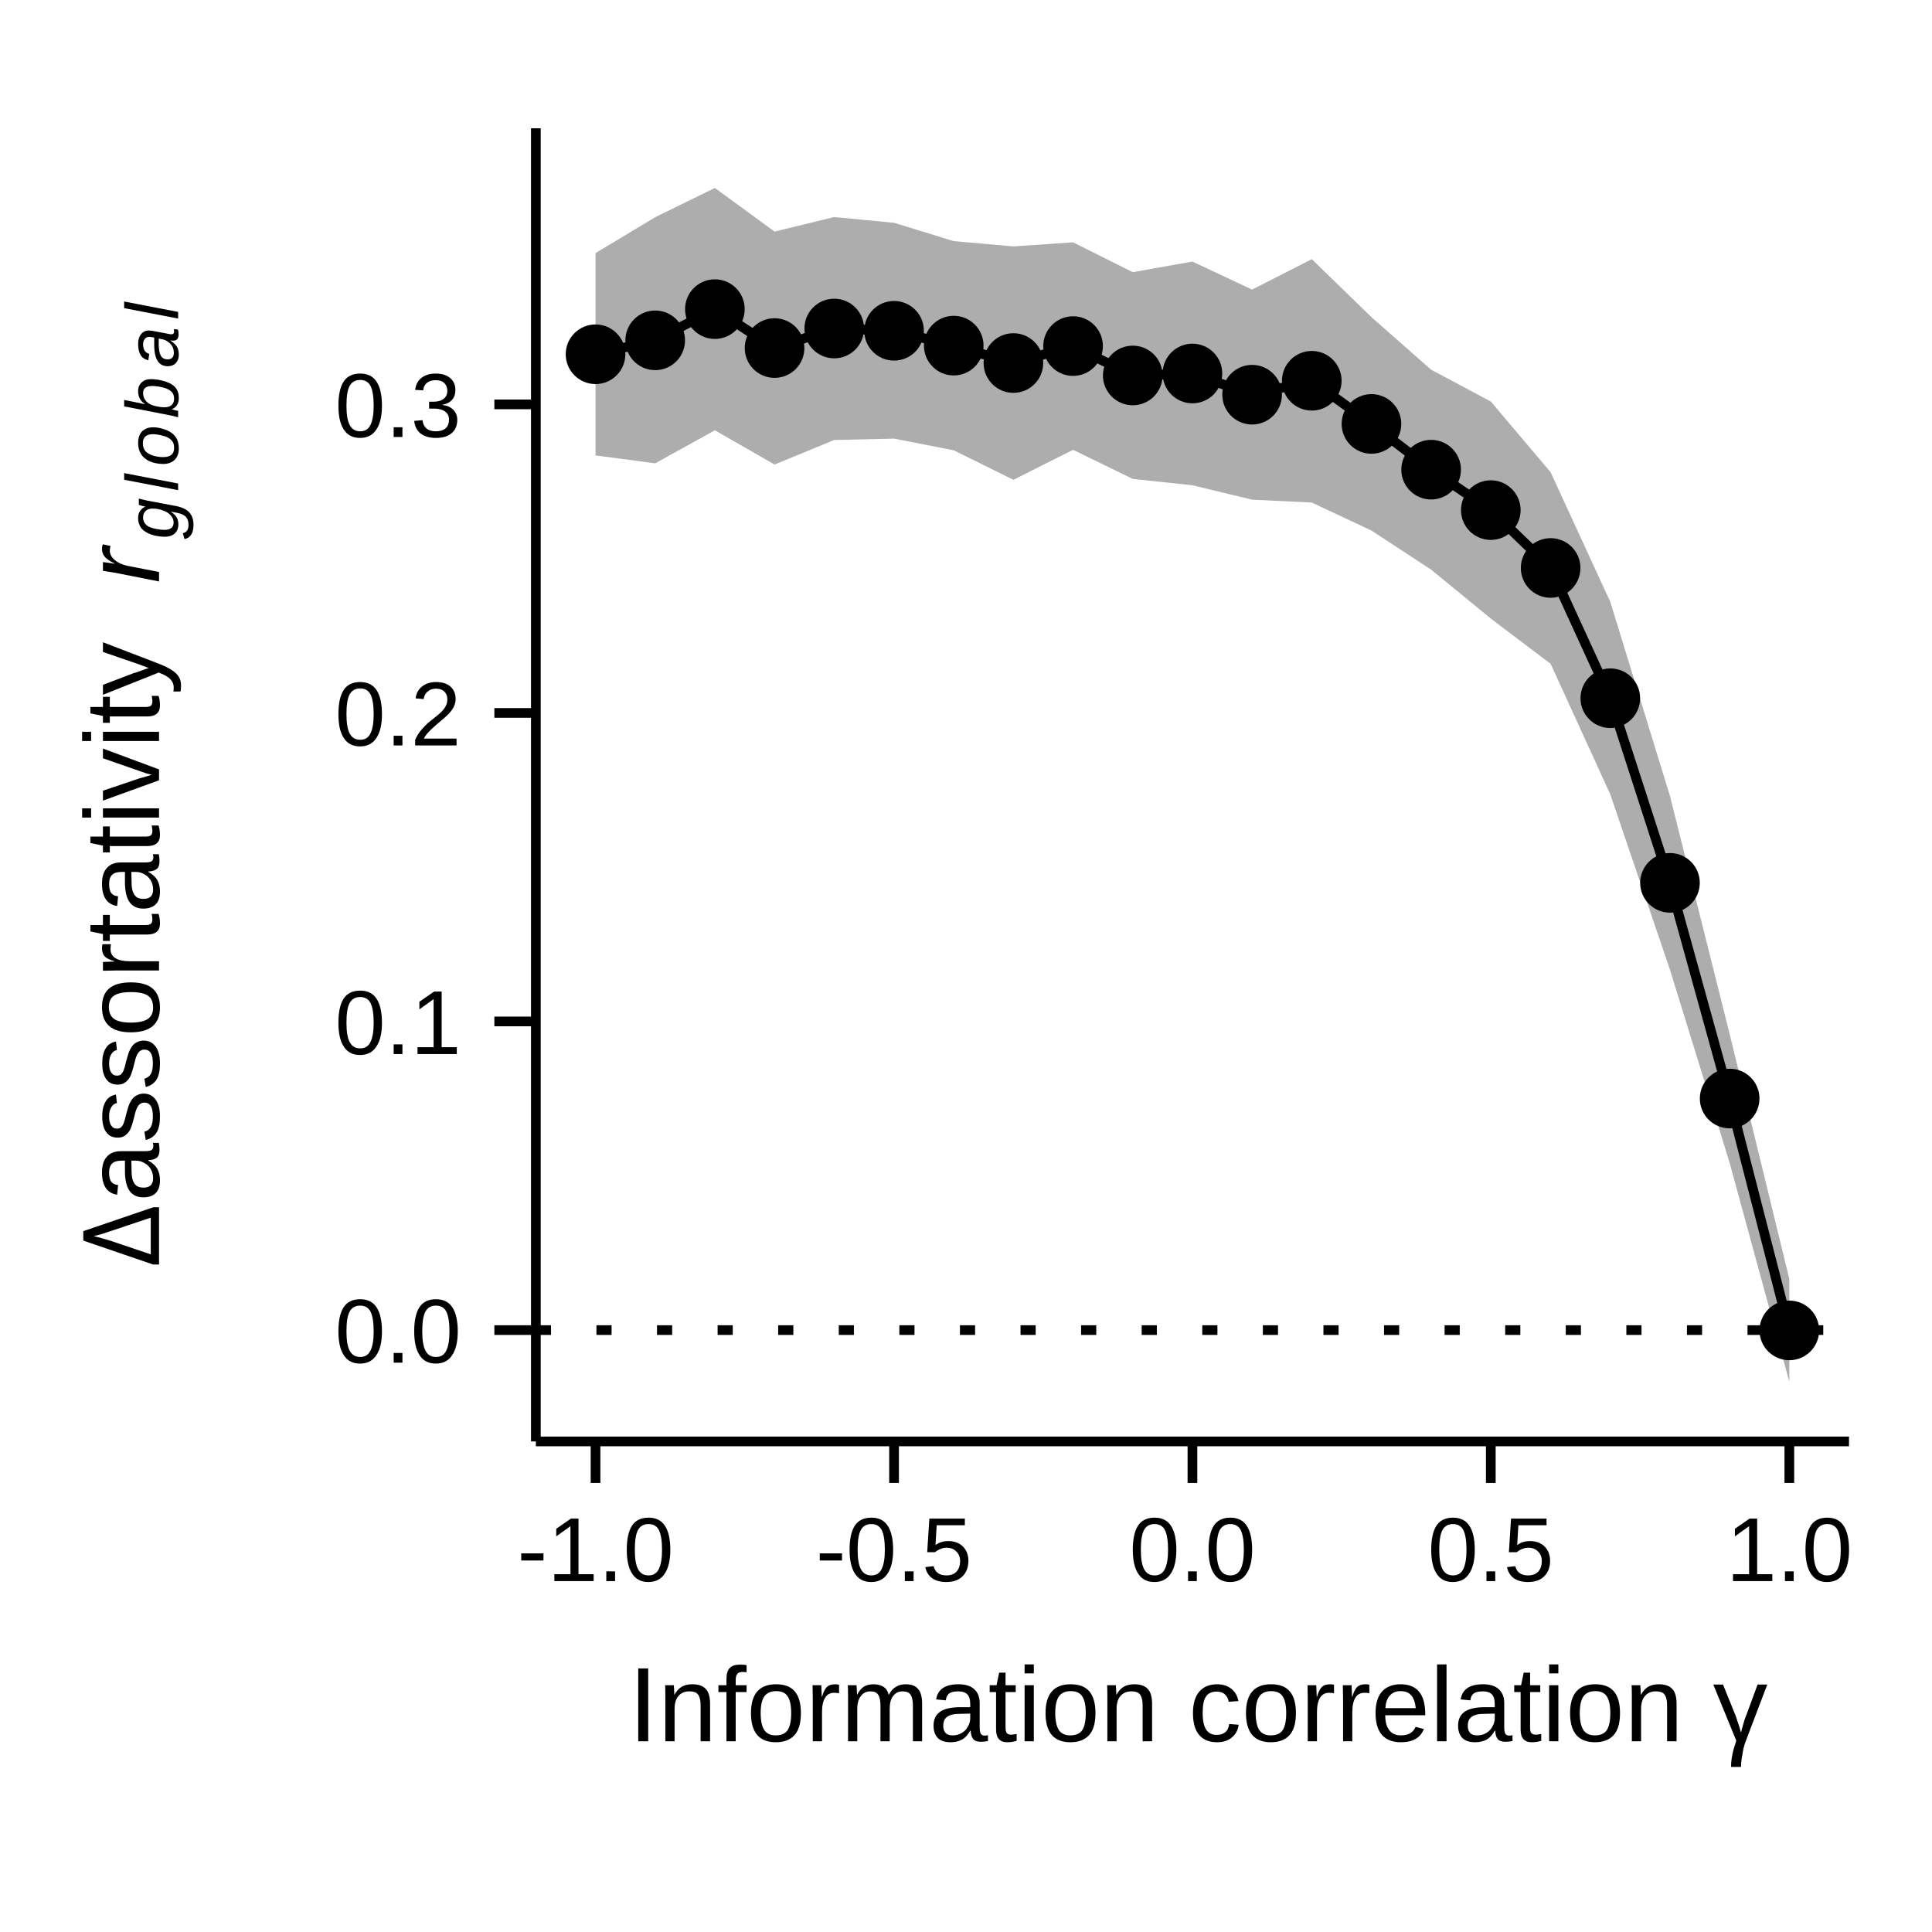
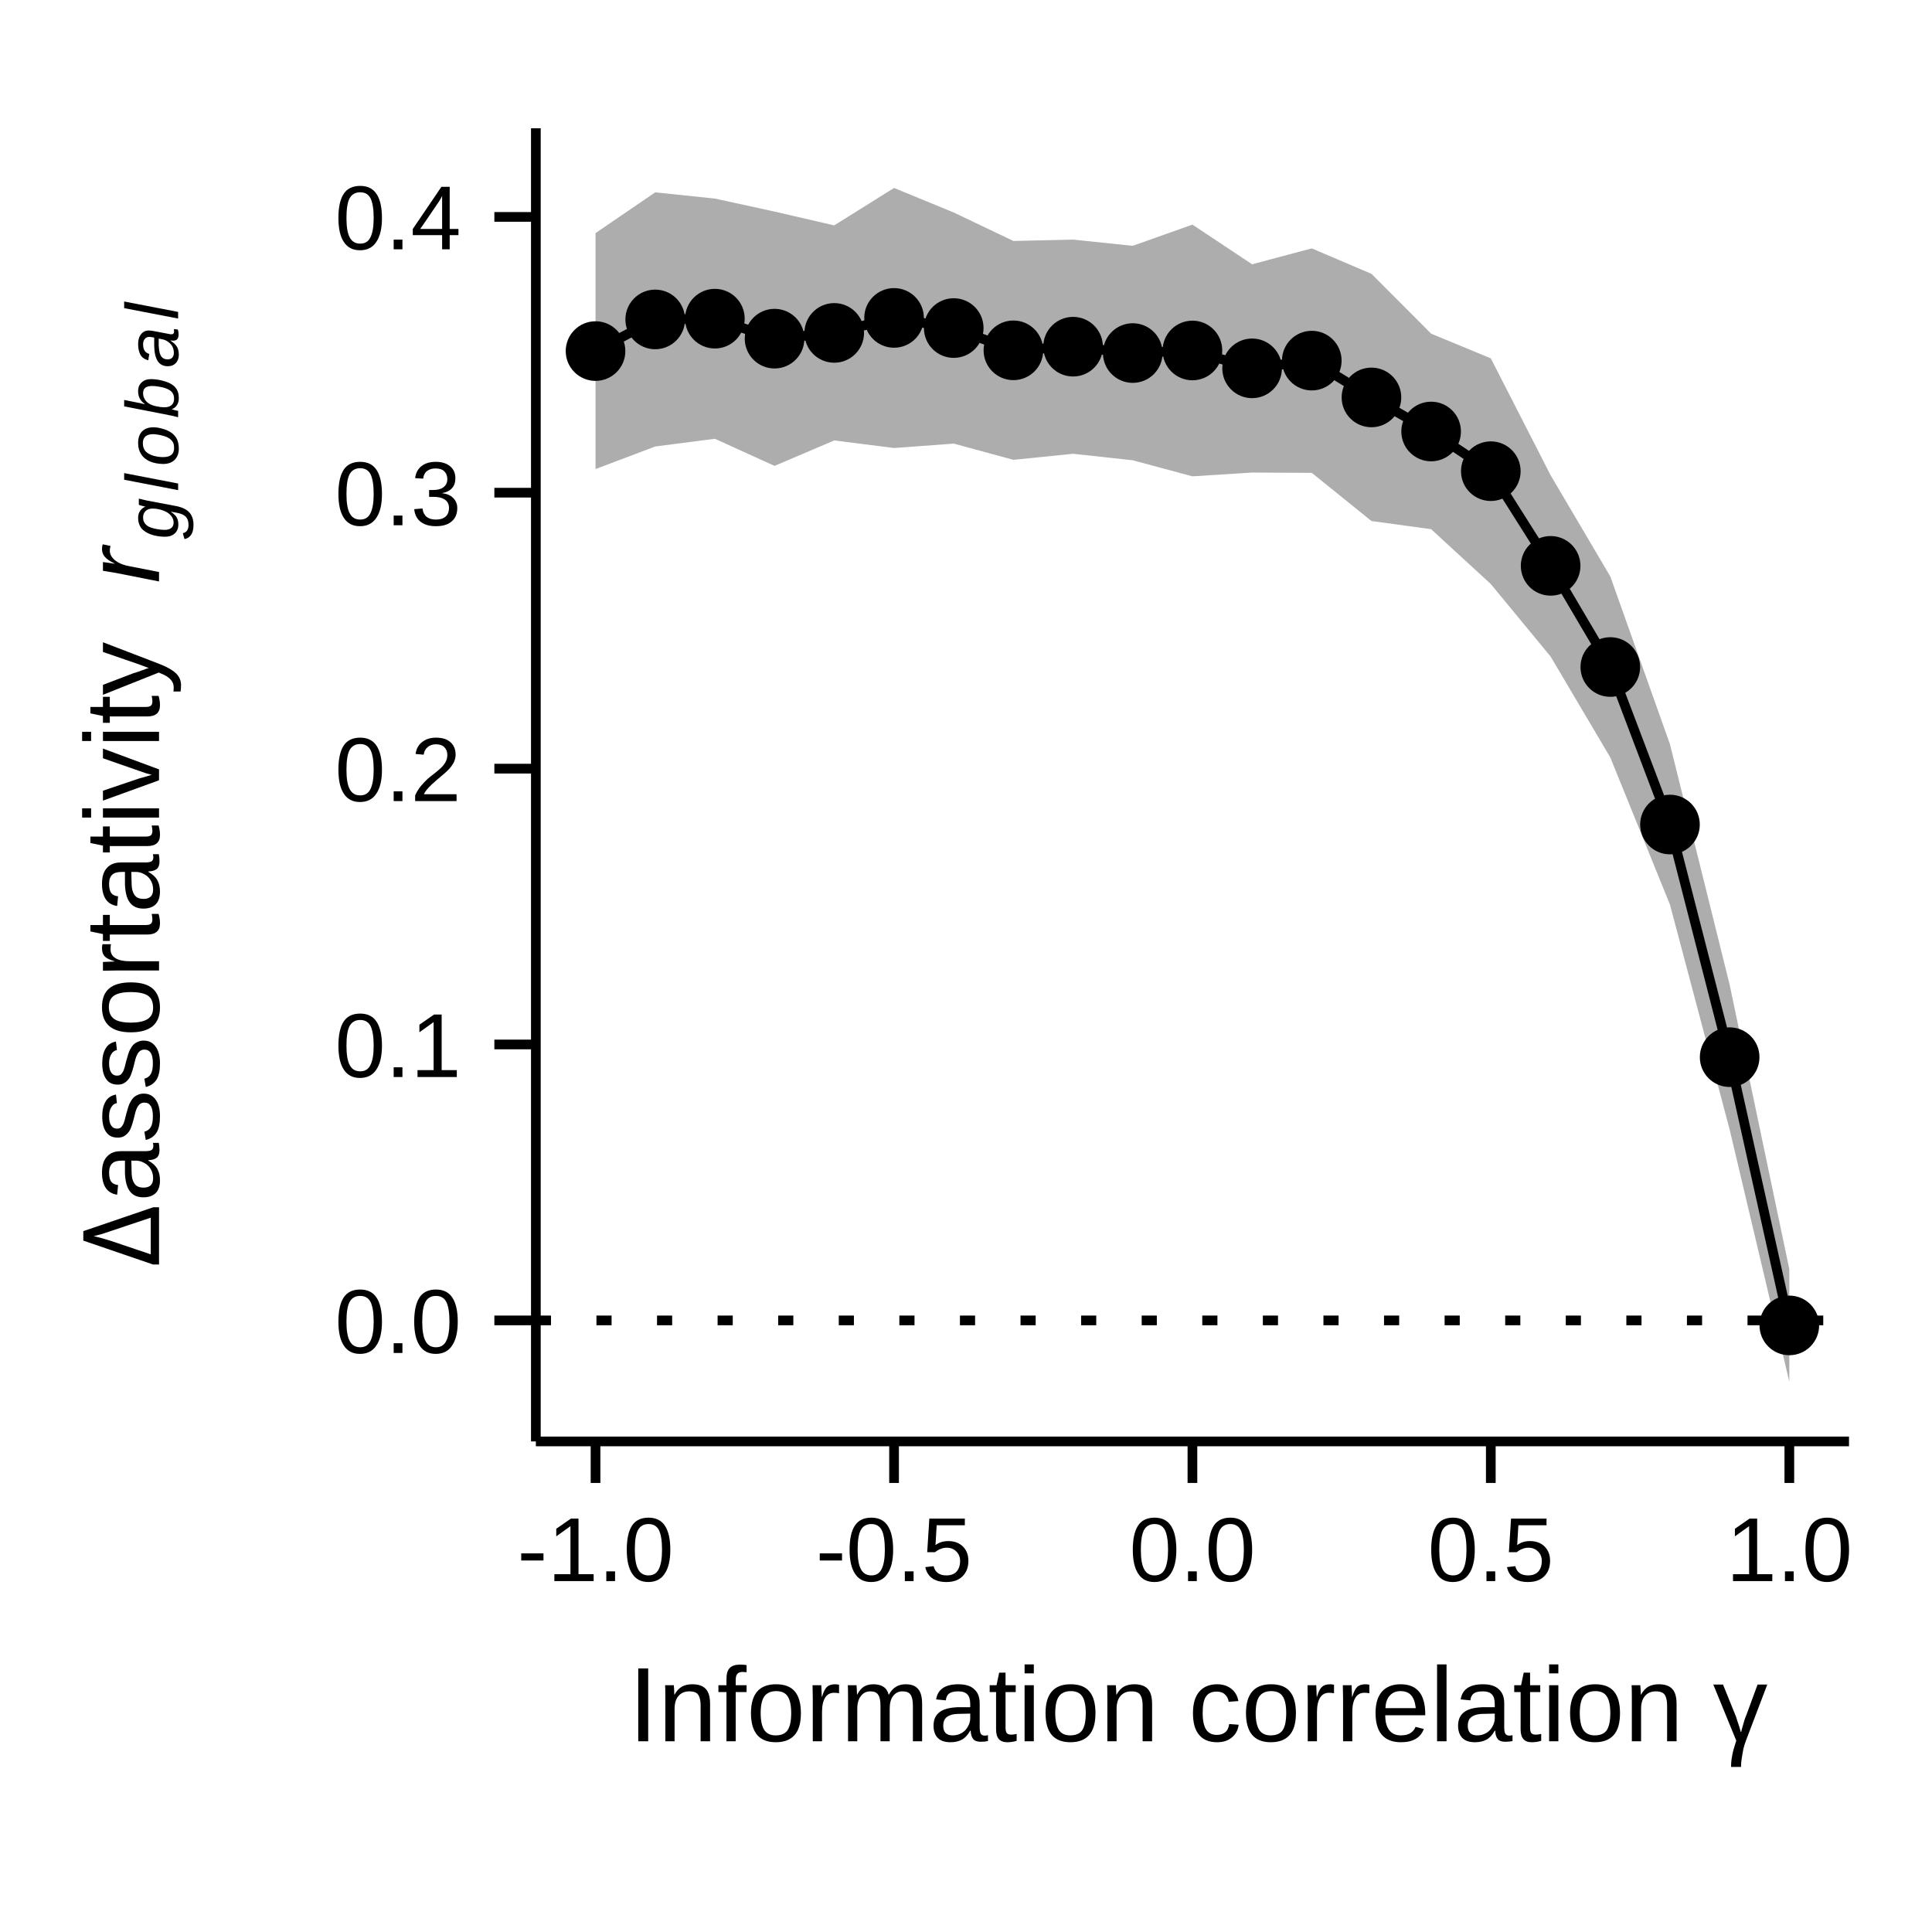
<svg xmlns="http://www.w3.org/2000/svg" viewBox="0 0 127.56 127.56">
  <defs>
    <style type="text/css">
    line, polyline, path, rect, circle {
      fill: none;
      stroke: #000000;
      stroke-linecap: round;
      stroke-linejoin: round;
      stroke-miterlimit: 10.00;
    }
  </style>
  </defs>
  <rect width="100%" height="100%" style="stroke: none; fill: #FFFFFF;" />
  <defs>
    <clipPath id="cpMHwxMjcuNTU5fDEyNC41NzJ8Mi45ODY4Mg==">
      <rect x="0.00" y="2.99" width="127.56" height="121.59" />
    </clipPath>
  </defs>
  <rect x="0.00" y="2.99" width="127.56" height="121.59" style="stroke-width: 1.07; stroke: #FFFFFF; fill: #FFFFFF;" clip-path="url(#cpMHwxMjcuNTU5fDEyNC41NzJ8Mi45ODY4Mg==)" />
  <defs>
    <clipPath id="cpMHwxMjcuNTU5fDEyNy41NTl8MA==">
      <rect x="0.00" y="0.00" width="127.56" height="127.56" />
    </clipPath>
  </defs>
  <defs>
    <clipPath id="cpMzUuMzc5N3wxMjIuMDh8OTUuMTY2Mnw4LjQ2NjI3">
      <rect x="35.38" y="8.47" width="86.70" height="86.70" />
    </clipPath>
  </defs>
  <rect x="35.38" y="8.47" width="86.70" height="86.70" style="stroke-width: 1.07; stroke: none; fill: #FFFFFF;" clip-path="url(#cpMzUuMzc5N3wxMjIuMDh8OTUuMTY2Mnw4LjQ2NjI3)" />
-   <line x1="35.38" y1="87.82" x2="122.08" y2="87.82" style="stroke-width: 0.64; stroke-dasharray: 1.00,3.00; stroke-linecap: butt;" clip-path="url(#cpMzUuMzc5N3wxMjIuMDh8OTUuMTY2Mnw4LjQ2NjI3)" />
-   <polyline points="39.32,16.71 43.26,14.34 47.20,12.41 51.14,15.29 55.08,14.33 59.03,14.71 62.97,15.92 66.91,16.27 70.85,16.00 74.79,17.97 78.73,17.27 82.67,19.12 86.61,17.11 90.55,20.94 94.49,24.41 98.43,26.51 102.38,31.18 106.32,39.74 110.26,52.56 114.20,68.27 118.14,84.45 118.14,91.23 114.20,76.78 110.26,64.03 106.32,52.45 102.38,43.83 98.43,40.84 94.49,37.61 90.55,35.03 86.61,33.18 82.67,32.99 78.73,32.04 74.79,31.62 70.85,29.70 66.91,31.68 62.97,29.73 59.03,28.96 55.08,29.05 51.14,30.67 47.20,28.41 43.26,30.59 39.32,30.07 " style="stroke-width: 1.07; stroke: none; fill: #333333; fill-opacity: 0.40;" clip-path="url(#cpMzUuMzc5N3wxMjIuMDh8OTUuMTY2Mnw4LjQ2NjI3)" />
-   <polyline points="39.32,23.39 43.26,22.47 47.20,20.41 51.14,22.98 55.08,21.69 59.03,21.84 62.97,22.82 66.91,23.97 70.85,22.85 74.79,24.79 78.73,24.66 82.67,26.06 86.61,25.14 90.55,27.99 94.49,31.01 98.43,33.68 102.38,37.50 106.32,46.10 110.26,58.29 114.20,72.53 118.14,87.84 " style="stroke-width: 0.64; stroke-linecap: butt;" clip-path="url(#cpMzUuMzc5N3wxMjIuMDh8OTUuMTY2Mnw4LjQ2NjI3)" />
-   <circle cx="39.32" cy="23.39" r="1.21pt" style="stroke-width: 0.71; fill: #000000;" clip-path="url(#cpMzUuMzc5N3wxMjIuMDh8OTUuMTY2Mnw4LjQ2NjI3)" />
-   <circle cx="43.26" cy="22.47" r="1.21pt" style="stroke-width: 0.71; fill: #000000;" clip-path="url(#cpMzUuMzc5N3wxMjIuMDh8OTUuMTY2Mnw4LjQ2NjI3)" />
-   <circle cx="47.20" cy="20.41" r="1.21pt" style="stroke-width: 0.71; fill: #000000;" clip-path="url(#cpMzUuMzc5N3wxMjIuMDh8OTUuMTY2Mnw4LjQ2NjI3)" />
-   <circle cx="51.14" cy="22.98" r="1.21pt" style="stroke-width: 0.71; fill: #000000;" clip-path="url(#cpMzUuMzc5N3wxMjIuMDh8OTUuMTY2Mnw4LjQ2NjI3)" />
-   <circle cx="55.08" cy="21.69" r="1.21pt" style="stroke-width: 0.71; fill: #000000;" clip-path="url(#cpMzUuMzc5N3wxMjIuMDh8OTUuMTY2Mnw4LjQ2NjI3)" />
-   <circle cx="59.03" cy="21.84" r="1.21pt" style="stroke-width: 0.71; fill: #000000;" clip-path="url(#cpMzUuMzc5N3wxMjIuMDh8OTUuMTY2Mnw4LjQ2NjI3)" />
-   <circle cx="62.97" cy="22.82" r="1.21pt" style="stroke-width: 0.71; fill: #000000;" clip-path="url(#cpMzUuMzc5N3wxMjIuMDh8OTUuMTY2Mnw4LjQ2NjI3)" />
-   <circle cx="66.91" cy="23.97" r="1.21pt" style="stroke-width: 0.71; fill: #000000;" clip-path="url(#cpMzUuMzc5N3wxMjIuMDh8OTUuMTY2Mnw4LjQ2NjI3)" />
-   <circle cx="70.85" cy="22.85" r="1.21pt" style="stroke-width: 0.71; fill: #000000;" clip-path="url(#cpMzUuMzc5N3wxMjIuMDh8OTUuMTY2Mnw4LjQ2NjI3)" />
-   <circle cx="74.79" cy="24.79" r="1.21pt" style="stroke-width: 0.71; fill: #000000;" clip-path="url(#cpMzUuMzc5N3wxMjIuMDh8OTUuMTY2Mnw4LjQ2NjI3)" />
-   <circle cx="78.73" cy="24.66" r="1.21pt" style="stroke-width: 0.71; fill: #000000;" clip-path="url(#cpMzUuMzc5N3wxMjIuMDh8OTUuMTY2Mnw4LjQ2NjI3)" />
-   <circle cx="82.67" cy="26.06" r="1.21pt" style="stroke-width: 0.71; fill: #000000;" clip-path="url(#cpMzUuMzc5N3wxMjIuMDh8OTUuMTY2Mnw4LjQ2NjI3)" />
-   <circle cx="86.61" cy="25.14" r="1.21pt" style="stroke-width: 0.71; fill: #000000;" clip-path="url(#cpMzUuMzc5N3wxMjIuMDh8OTUuMTY2Mnw4LjQ2NjI3)" />
-   <circle cx="90.55" cy="27.99" r="1.21pt" style="stroke-width: 0.71; fill: #000000;" clip-path="url(#cpMzUuMzc5N3wxMjIuMDh8OTUuMTY2Mnw4LjQ2NjI3)" />
-   <circle cx="94.49" cy="31.01" r="1.21pt" style="stroke-width: 0.71; fill: #000000;" clip-path="url(#cpMzUuMzc5N3wxMjIuMDh8OTUuMTY2Mnw4LjQ2NjI3)" />
-   <circle cx="98.43" cy="33.68" r="1.21pt" style="stroke-width: 0.71; fill: #000000;" clip-path="url(#cpMzUuMzc5N3wxMjIuMDh8OTUuMTY2Mnw4LjQ2NjI3)" />
-   <circle cx="102.38" cy="37.50" r="1.21pt" style="stroke-width: 0.71; fill: #000000;" clip-path="url(#cpMzUuMzc5N3wxMjIuMDh8OTUuMTY2Mnw4LjQ2NjI3)" />
-   <circle cx="106.32" cy="46.10" r="1.21pt" style="stroke-width: 0.71; fill: #000000;" clip-path="url(#cpMzUuMzc5N3wxMjIuMDh8OTUuMTY2Mnw4LjQ2NjI3)" />
-   <circle cx="110.26" cy="58.29" r="1.21pt" style="stroke-width: 0.71; fill: #000000;" clip-path="url(#cpMzUuMzc5N3wxMjIuMDh8OTUuMTY2Mnw4LjQ2NjI3)" />
-   <circle cx="114.20" cy="72.53" r="1.21pt" style="stroke-width: 0.71; fill: #000000;" clip-path="url(#cpMzUuMzc5N3wxMjIuMDh8OTUuMTY2Mnw4LjQ2NjI3)" />
-   <circle cx="118.14" cy="87.84" r="1.21pt" style="stroke-width: 0.71; fill: #000000;" clip-path="url(#cpMzUuMzc5N3wxMjIuMDh8OTUuMTY2Mnw4LjQ2NjI3)" />
+   <line x1="35.38" y1="87.18" x2="122.08" y2="87.18" style="stroke-width: 0.64; stroke-dasharray: 1.00,3.00; stroke-linecap: butt;" clip-path="url(#cpMzUuMzc5N3wxMjIuMDh8OTUuMTY2Mnw4LjQ2NjI3)" />
+   <polyline points="39.32,15.39 43.26,12.70 47.20,13.11 51.14,13.97 55.08,14.88 59.03,12.41 62.97,14.03 66.91,15.91 70.85,15.82 74.79,16.23 78.73,14.83 82.67,17.45 86.61,16.40 90.55,18.08 94.49,22.03 98.43,23.66 102.38,31.38 106.32,38.06 110.26,49.14 114.20,65.02 118.14,83.80 118.14,91.23 114.20,74.58 110.26,59.73 106.32,50.01 102.38,43.35 98.43,38.56 94.49,34.94 90.55,34.40 86.61,31.22 82.67,31.20 78.73,31.45 74.79,30.39 70.85,29.96 66.91,30.36 62.97,29.29 59.03,29.58 55.08,29.08 51.14,30.76 47.20,28.97 43.26,29.48 39.32,30.97 " style="stroke-width: 1.07; stroke: none; fill: #333333; fill-opacity: 0.40;" clip-path="url(#cpMzUuMzc5N3wxMjIuMDh8OTUuMTY2Mnw4LjQ2NjI3)" />
+   <polyline points="39.32,23.18 43.26,21.09 47.20,21.04 51.14,22.36 55.08,21.98 59.03,20.99 62.97,21.66 66.91,23.13 70.85,22.89 74.79,23.31 78.73,23.14 82.67,24.32 86.61,23.81 90.55,26.24 94.49,28.49 98.43,31.11 102.38,37.36 106.32,44.04 110.26,54.44 114.20,69.80 118.14,87.51 " style="stroke-width: 0.64; stroke-linecap: butt;" clip-path="url(#cpMzUuMzc5N3wxMjIuMDh8OTUuMTY2Mnw4LjQ2NjI3)" />
+   <circle cx="39.32" cy="23.18" r="1.21pt" style="stroke-width: 0.71; fill: #000000;" clip-path="url(#cpMzUuMzc5N3wxMjIuMDh8OTUuMTY2Mnw4LjQ2NjI3)" />
+   <circle cx="43.26" cy="21.09" r="1.21pt" style="stroke-width: 0.71; fill: #000000;" clip-path="url(#cpMzUuMzc5N3wxMjIuMDh8OTUuMTY2Mnw4LjQ2NjI3)" />
+   <circle cx="47.20" cy="21.04" r="1.21pt" style="stroke-width: 0.71; fill: #000000;" clip-path="url(#cpMzUuMzc5N3wxMjIuMDh8OTUuMTY2Mnw4LjQ2NjI3)" />
+   <circle cx="51.14" cy="22.36" r="1.21pt" style="stroke-width: 0.71; fill: #000000;" clip-path="url(#cpMzUuMzc5N3wxMjIuMDh8OTUuMTY2Mnw4LjQ2NjI3)" />
+   <circle cx="55.08" cy="21.98" r="1.21pt" style="stroke-width: 0.71; fill: #000000;" clip-path="url(#cpMzUuMzc5N3wxMjIuMDh8OTUuMTY2Mnw4LjQ2NjI3)" />
+   <circle cx="59.03" cy="20.99" r="1.21pt" style="stroke-width: 0.71; fill: #000000;" clip-path="url(#cpMzUuMzc5N3wxMjIuMDh8OTUuMTY2Mnw4LjQ2NjI3)" />
+   <circle cx="62.97" cy="21.66" r="1.21pt" style="stroke-width: 0.71; fill: #000000;" clip-path="url(#cpMzUuMzc5N3wxMjIuMDh8OTUuMTY2Mnw4LjQ2NjI3)" />
+   <circle cx="66.91" cy="23.13" r="1.21pt" style="stroke-width: 0.71; fill: #000000;" clip-path="url(#cpMzUuMzc5N3wxMjIuMDh8OTUuMTY2Mnw4LjQ2NjI3)" />
+   <circle cx="70.85" cy="22.89" r="1.21pt" style="stroke-width: 0.71; fill: #000000;" clip-path="url(#cpMzUuMzc5N3wxMjIuMDh8OTUuMTY2Mnw4LjQ2NjI3)" />
+   <circle cx="74.79" cy="23.31" r="1.21pt" style="stroke-width: 0.71; fill: #000000;" clip-path="url(#cpMzUuMzc5N3wxMjIuMDh8OTUuMTY2Mnw4LjQ2NjI3)" />
+   <circle cx="78.73" cy="23.14" r="1.21pt" style="stroke-width: 0.71; fill: #000000;" clip-path="url(#cpMzUuMzc5N3wxMjIuMDh8OTUuMTY2Mnw4LjQ2NjI3)" />
+   <circle cx="82.67" cy="24.32" r="1.21pt" style="stroke-width: 0.71; fill: #000000;" clip-path="url(#cpMzUuMzc5N3wxMjIuMDh8OTUuMTY2Mnw4LjQ2NjI3)" />
+   <circle cx="86.61" cy="23.81" r="1.21pt" style="stroke-width: 0.71; fill: #000000;" clip-path="url(#cpMzUuMzc5N3wxMjIuMDh8OTUuMTY2Mnw4LjQ2NjI3)" />
+   <circle cx="90.55" cy="26.24" r="1.21pt" style="stroke-width: 0.71; fill: #000000;" clip-path="url(#cpMzUuMzc5N3wxMjIuMDh8OTUuMTY2Mnw4LjQ2NjI3)" />
+   <circle cx="94.49" cy="28.49" r="1.21pt" style="stroke-width: 0.71; fill: #000000;" clip-path="url(#cpMzUuMzc5N3wxMjIuMDh8OTUuMTY2Mnw4LjQ2NjI3)" />
+   <circle cx="98.43" cy="31.11" r="1.21pt" style="stroke-width: 0.71; fill: #000000;" clip-path="url(#cpMzUuMzc5N3wxMjIuMDh8OTUuMTY2Mnw4LjQ2NjI3)" />
+   <circle cx="102.38" cy="37.36" r="1.21pt" style="stroke-width: 0.71; fill: #000000;" clip-path="url(#cpMzUuMzc5N3wxMjIuMDh8OTUuMTY2Mnw4LjQ2NjI3)" />
+   <circle cx="106.32" cy="44.04" r="1.21pt" style="stroke-width: 0.71; fill: #000000;" clip-path="url(#cpMzUuMzc5N3wxMjIuMDh8OTUuMTY2Mnw4LjQ2NjI3)" />
+   <circle cx="110.26" cy="54.44" r="1.21pt" style="stroke-width: 0.71; fill: #000000;" clip-path="url(#cpMzUuMzc5N3wxMjIuMDh8OTUuMTY2Mnw4LjQ2NjI3)" />
+   <circle cx="114.20" cy="69.80" r="1.21pt" style="stroke-width: 0.71; fill: #000000;" clip-path="url(#cpMzUuMzc5N3wxMjIuMDh8OTUuMTY2Mnw4LjQ2NjI3)" />
+   <circle cx="118.14" cy="87.51" r="1.21pt" style="stroke-width: 0.71; fill: #000000;" clip-path="url(#cpMzUuMzc5N3wxMjIuMDh8OTUuMTY2Mnw4LjQ2NjI3)" />
  <defs>
    <clipPath id="cpMHwxMjcuNTU5fDEyNy41NTl8MA==">
      <rect x="0.00" y="0.00" width="127.56" height="127.56" />
    </clipPath>
  </defs>
  <polyline points="35.38,95.17 35.38,8.47 " style="stroke-width: 0.64; stroke-linecap: butt;" clip-path="url(#cpMHwxMjcuNTU5fDEyNy41NTl8MA==)" />
  <g clip-path="url(#cpMHwxMjcuNTU5fDEyNy41NTl8MA==)">
-     <text x="22.11" y="89.97" style="font-size: 6.00px; font-family: Arial;" textLength="8.34px" lengthAdjust="spacingAndGlyphs">0.0</text>
+     <text x="22.11" y="89.33" style="font-size: 6.00px; font-family: Arial;" textLength="8.34px" lengthAdjust="spacingAndGlyphs">0.0</text>
  </g>
  <g clip-path="url(#cpMHwxMjcuNTU5fDEyNy41NTl8MA==)">
-     <text x="22.11" y="69.59" style="font-size: 6.00px; font-family: Arial;" textLength="8.34px" lengthAdjust="spacingAndGlyphs">0.1</text>
+     <text x="22.11" y="71.11" style="font-size: 6.00px; font-family: Arial;" textLength="8.34px" lengthAdjust="spacingAndGlyphs">0.1</text>
  </g>
  <g clip-path="url(#cpMHwxMjcuNTU5fDEyNy41NTl8MA==)">
-     <text x="22.11" y="49.22" style="font-size: 6.00px; font-family: Arial;" textLength="8.34px" lengthAdjust="spacingAndGlyphs">0.2</text>
+     <text x="22.11" y="52.89" style="font-size: 6.00px; font-family: Arial;" textLength="8.34px" lengthAdjust="spacingAndGlyphs">0.2</text>
  </g>
  <g clip-path="url(#cpMHwxMjcuNTU5fDEyNy41NTl8MA==)">
-     <text x="22.11" y="28.85" style="font-size: 6.00px; font-family: Arial;" textLength="8.34px" lengthAdjust="spacingAndGlyphs">0.3</text>
+     <text x="22.11" y="34.68" style="font-size: 6.00px; font-family: Arial;" textLength="8.34px" lengthAdjust="spacingAndGlyphs">0.3</text>
  </g>
-   <polyline points="32.64,87.82 35.38,87.82 " style="stroke-width: 0.64; stroke-linecap: butt;" clip-path="url(#cpMHwxMjcuNTU5fDEyNy41NTl8MA==)" />
-   <polyline points="32.64,67.44 35.38,67.44 " style="stroke-width: 0.64; stroke-linecap: butt;" clip-path="url(#cpMHwxMjcuNTU5fDEyNy41NTl8MA==)" />
-   <polyline points="32.64,47.07 35.38,47.07 " style="stroke-width: 0.64; stroke-linecap: butt;" clip-path="url(#cpMHwxMjcuNTU5fDEyNy41NTl8MA==)" />
-   <polyline points="32.64,26.70 35.38,26.70 " style="stroke-width: 0.64; stroke-linecap: butt;" clip-path="url(#cpMHwxMjcuNTU5fDEyNy41NTl8MA==)" />
+   <g clip-path="url(#cpMHwxMjcuNTU5fDEyNy41NTl8MA==)">
+     <text x="22.11" y="16.46" style="font-size: 6.00px; font-family: Arial;" textLength="8.34px" lengthAdjust="spacingAndGlyphs">0.4</text>
+   </g>
+   <polyline points="32.64,87.18 35.38,87.18 " style="stroke-width: 0.64; stroke-linecap: butt;" clip-path="url(#cpMHwxMjcuNTU5fDEyNy41NTl8MA==)" />
+   <polyline points="32.64,68.96 35.38,68.96 " style="stroke-width: 0.64; stroke-linecap: butt;" clip-path="url(#cpMHwxMjcuNTU5fDEyNy41NTl8MA==)" />
+   <polyline points="32.64,50.75 35.38,50.75 " style="stroke-width: 0.64; stroke-linecap: butt;" clip-path="url(#cpMHwxMjcuNTU5fDEyNy41NTl8MA==)" />
+   <polyline points="32.64,32.53 35.38,32.53 " style="stroke-width: 0.64; stroke-linecap: butt;" clip-path="url(#cpMHwxMjcuNTU5fDEyNy41NTl8MA==)" />
+   <polyline points="32.64,14.32 35.38,14.32 " style="stroke-width: 0.64; stroke-linecap: butt;" clip-path="url(#cpMHwxMjcuNTU5fDEyNy41NTl8MA==)" />
  <polyline points="35.38,95.17 122.08,95.17 " style="stroke-width: 0.64; stroke-linecap: butt;" clip-path="url(#cpMHwxMjcuNTU5fDEyNy41NTl8MA==)" />
  <polyline points="39.32,97.91 39.32,95.17 " style="stroke-width: 0.64; stroke-linecap: butt;" clip-path="url(#cpMHwxMjcuNTU5fDEyNy41NTl8MA==)" />
  <polyline points="59.03,97.91 59.03,95.17 " style="stroke-width: 0.64; stroke-linecap: butt;" clip-path="url(#cpMHwxMjcuNTU5fDEyNy41NTl8MA==)" />
  <polyline points="78.73,97.91 78.73,95.17 " style="stroke-width: 0.64; stroke-linecap: butt;" clip-path="url(#cpMHwxMjcuNTU5fDEyNy41NTl8MA==)" />
  <polyline points="98.43,97.91 98.43,95.17 " style="stroke-width: 0.64; stroke-linecap: butt;" clip-path="url(#cpMHwxMjcuNTU5fDEyNy41NTl8MA==)" />
  <polyline points="118.14,97.91 118.14,95.17 " style="stroke-width: 0.64; stroke-linecap: butt;" clip-path="url(#cpMHwxMjcuNTU5fDEyNy41NTl8MA==)" />
  <g clip-path="url(#cpMHwxMjcuNTU5fDEyNy41NTl8MA==)">
    <text x="34.15" y="104.39" style="font-size: 6.00px; font-family: Arial;" textLength="10.34px" lengthAdjust="spacingAndGlyphs">-1.0</text>
  </g>
  <g clip-path="url(#cpMHwxMjcuNTU5fDEyNy41NTl8MA==)">
    <text x="53.86" y="104.39" style="font-size: 6.00px; font-family: Arial;" textLength="10.34px" lengthAdjust="spacingAndGlyphs">-0.5</text>
  </g>
  <g clip-path="url(#cpMHwxMjcuNTU5fDEyNy41NTl8MA==)">
    <text x="74.56" y="104.39" style="font-size: 6.00px; font-family: Arial;" textLength="8.34px" lengthAdjust="spacingAndGlyphs">0.0</text>
  </g>
  <g clip-path="url(#cpMHwxMjcuNTU5fDEyNy41NTl8MA==)">
    <text x="94.26" y="104.39" style="font-size: 6.00px; font-family: Arial;" textLength="8.34px" lengthAdjust="spacingAndGlyphs">0.5</text>
  </g>
  <g clip-path="url(#cpMHwxMjcuNTU5fDEyNy41NTl8MA==)">
    <text x="113.97" y="104.39" style="font-size: 6.00px; font-family: Arial;" textLength="8.34px" lengthAdjust="spacingAndGlyphs">1.0</text>
  </g>
  <g clip-path="url(#cpMHwxMjcuNTU5fDEyNy41NTl8MA==)">
    <text x="41.50" y="114.97" style="font-size: 7.00px; font-family: Arial;" textLength="71.59px" lengthAdjust="spacingAndGlyphs">Information correlation </text>
  </g>
  <g clip-path="url(#cpMHwxMjcuNTU5fDEyNy41NTl8MA==)">
    <text x="113.09" y="114.97" style="font-size: 7.00px; font-family: Symbol;" textLength="2.88px" lengthAdjust="spacingAndGlyphs">γ</text>
  </g>
  <g clip-path="url(#cpMHwxMjcuNTU5fDEyNy41NTl8MA==)">
    <text transform="translate(10.50,83.63) rotate(-90)" style="font-size: 7.00px; font-family: Symbol;" textLength="4.28px" lengthAdjust="spacingAndGlyphs">Δ</text>
  </g>
  <g clip-path="url(#cpMHwxMjcuNTU5fDEyNy41NTl8MA==)">
    <text transform="translate(10.50,79.35) rotate(-90)" style="font-size: 7.00px; font-family: Arial;" textLength="40.84px" lengthAdjust="spacingAndGlyphs"> assortativity </text>
  </g>
  <g clip-path="url(#cpMHwxMjcuNTU5fDEyNy41NTl8MA==)">
    <text transform="translate(10.50,38.50) rotate(-90)" style="font-size: 7.00px; font-style: italic; font-family: Arial;" textLength="2.33px" lengthAdjust="spacingAndGlyphs">r</text>
  </g>
  <g clip-path="url(#cpMHwxMjcuNTU5fDEyNy41NTl8MA==)">
    <text transform="translate(11.76,35.61) rotate(-90)" style="font-size: 4.90px; font-style: italic; font-family: Arial;" textLength="2.78px" lengthAdjust="spacingAndGlyphs">g</text>
  </g>
  <g clip-path="url(#cpMHwxMjcuNTU5fDEyNy41NTl8MA==)">
    <text transform="translate(11.76,32.44) rotate(-90)" style="font-size: 4.90px; font-style: italic; font-family: Arial;" textLength="1.11px" lengthAdjust="spacingAndGlyphs">l</text>
  </g>
  <g clip-path="url(#cpMHwxMjcuNTU5fDEyNy41NTl8MA==)">
    <text transform="translate(11.76,30.79) rotate(-90)" style="font-size: 4.90px; font-style: italic; font-family: Arial;" textLength="2.78px" lengthAdjust="spacingAndGlyphs">o</text>
  </g>
  <g clip-path="url(#cpMHwxMjcuNTU5fDEyNy41NTl8MA==)">
    <text transform="translate(11.76,27.61) rotate(-90)" style="font-size: 4.90px; font-style: italic; font-family: Arial;" textLength="2.78px" lengthAdjust="spacingAndGlyphs">b</text>
  </g>
  <g clip-path="url(#cpMHwxMjcuNTU5fDEyNy41NTl8MA==)">
    <text transform="translate(11.76,24.29) rotate(-90)" style="font-size: 4.90px; font-style: italic; font-family: Arial;" textLength="2.78px" lengthAdjust="spacingAndGlyphs">a</text>
  </g>
  <g clip-path="url(#cpMHwxMjcuNTU5fDEyNy41NTl8MA==)">
    <text transform="translate(11.76,21.11) rotate(-90)" style="font-size: 4.90px; font-style: italic; font-family: Arial;" textLength="1.11px" lengthAdjust="spacingAndGlyphs">l</text>
  </g>
</svg>
